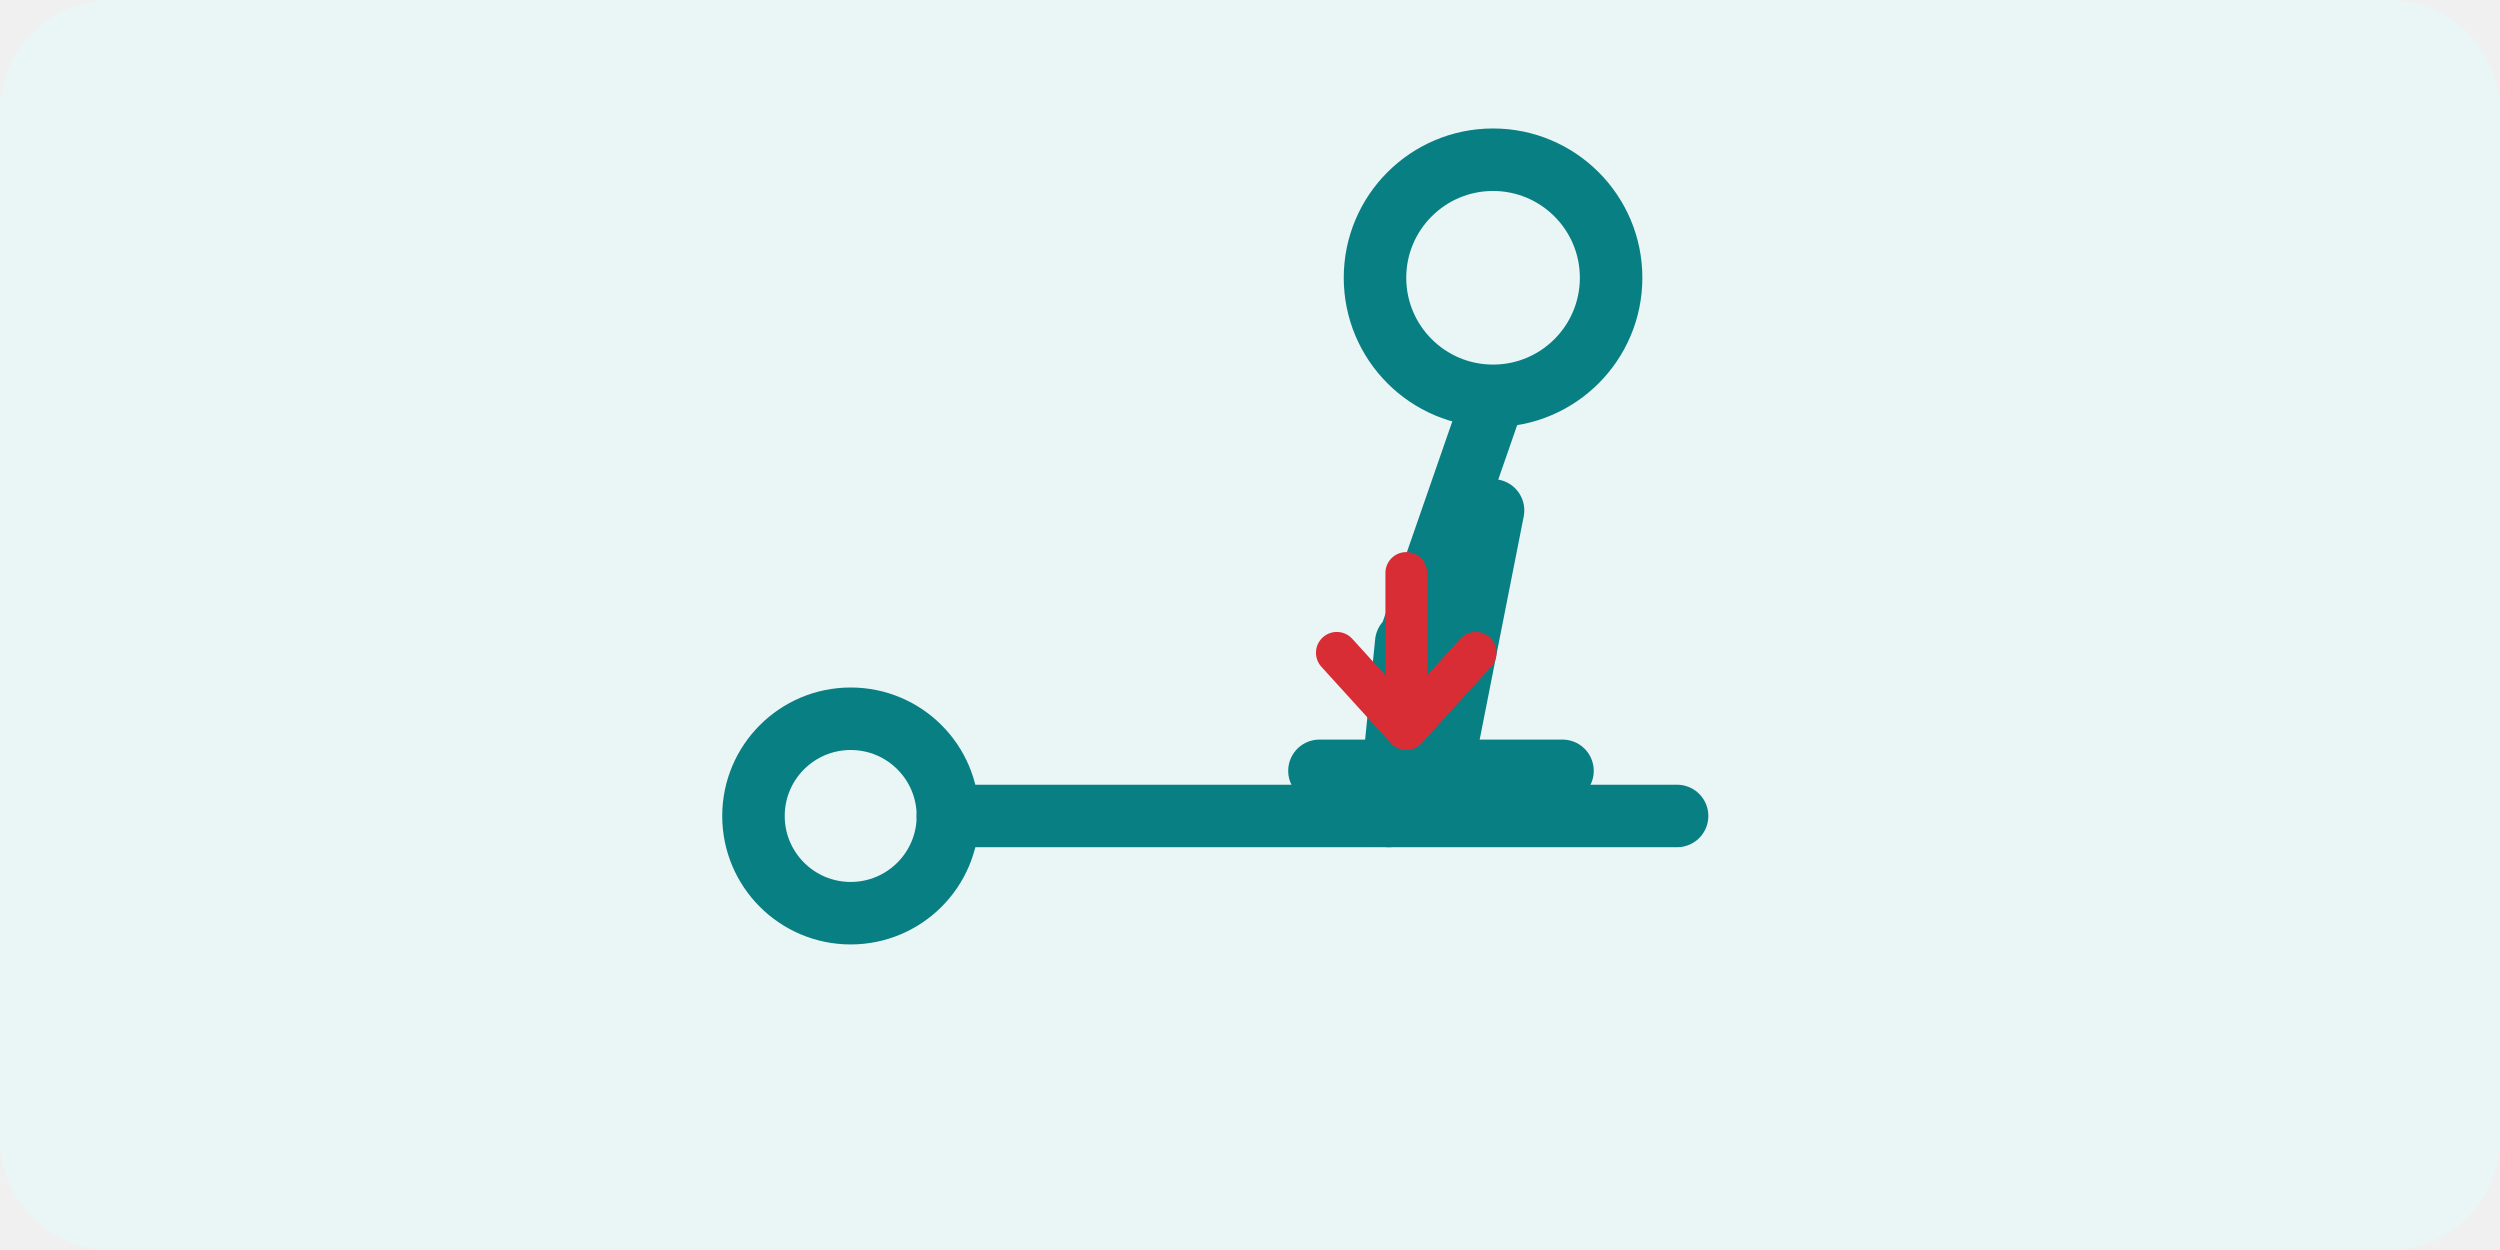
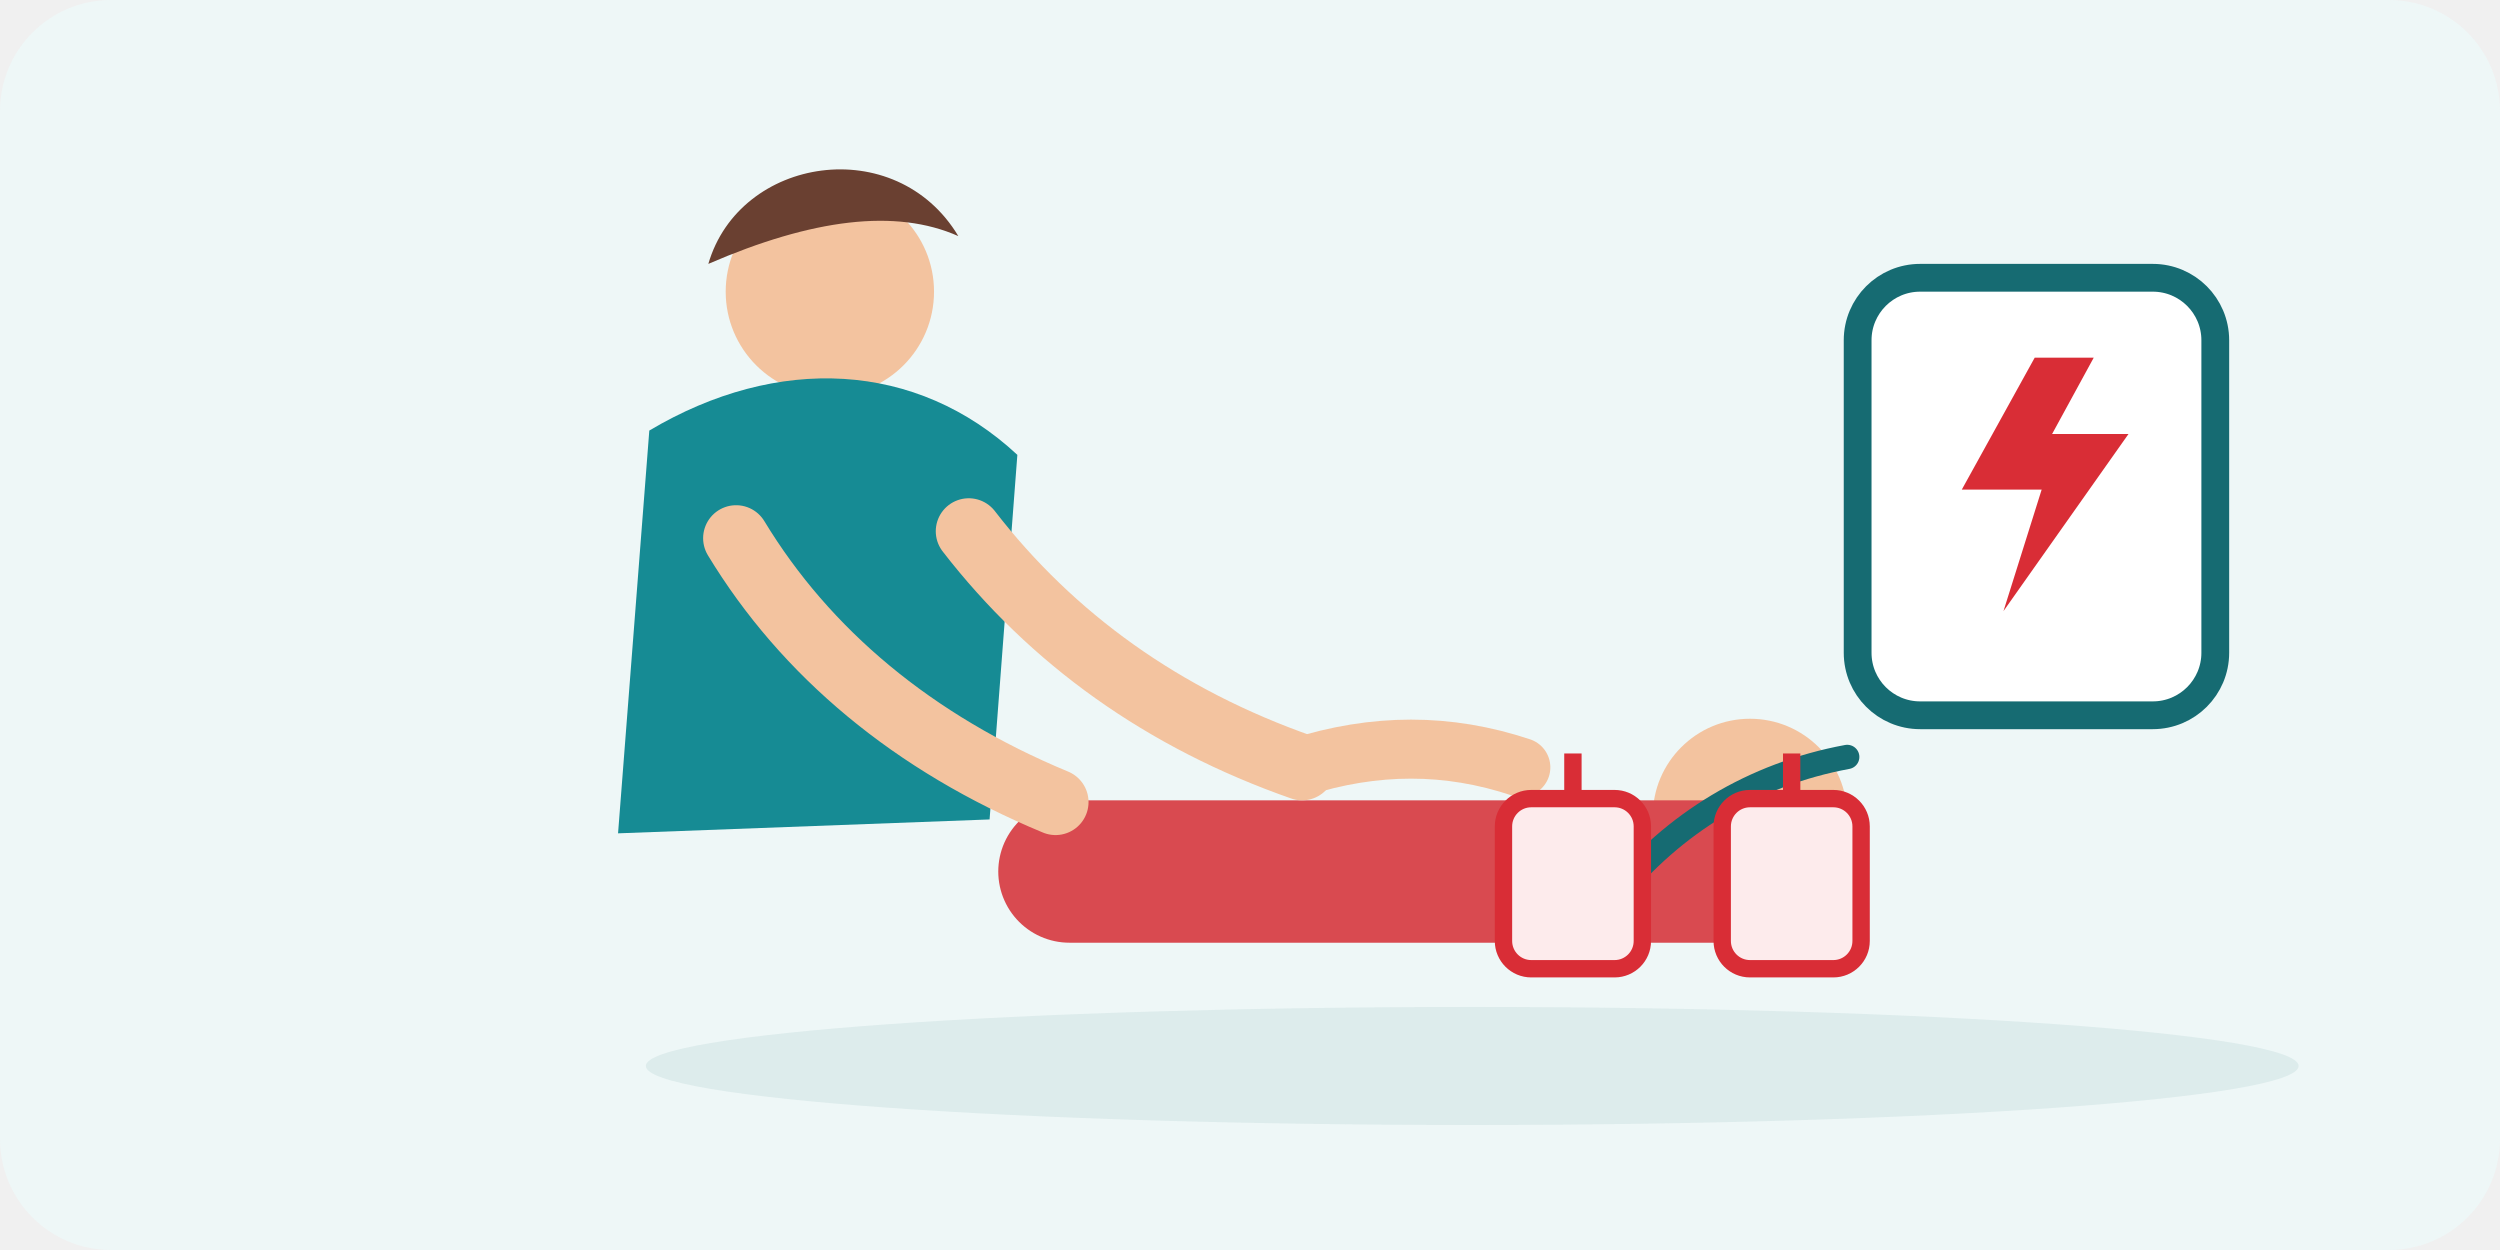
<svg xmlns="http://www.w3.org/2000/svg" viewBox="0 0 720 360">
-   <rect width="720" height="360" rx="32" fill="#EAF5F5" />
-   <g fill="none" stroke="#087F83" stroke-width="18" stroke-linecap="round" stroke-linejoin="round">
-     <circle cx="245" cy="235" r="28" />
-     <path d="M273 235h210" />
-     <circle cx="430" cy="80" r="34" />
-     <path d="M430 115l-25 72m25-40l-15 76M405 185l-5 50" />
-     <path d="M380 222h70" />
-   </g>
-   <path d="M405 165v42m-20-19l20 22 20-22" fill="none" stroke="#D92D36" stroke-width="12" stroke-linecap="round" stroke-linejoin="round" />
+   <rect width="720" height="360" rx="32" fill="#EEF7F7" />
+   <ellipse cx="424" cy="307" rx="238" ry="17" fill="#DDECEC" />
+   <circle cx="504" cy="235" r="28" fill="#F3C39F" />
+   <path d="M308 251h205" stroke="#D94A50" stroke-width="41" stroke-linecap="round" />
+   <circle cx="239" cy="84" r="30" fill="#F3C39F" />
+   <path d="M204 76c9-31 54-38 72-8-18-8-42-5-72 8z" fill="#6A4031" />
+   <path d="M187 124c37-22 77-20 106 7l-8 105-107 4z" fill="#168B94" />
+   <path d="M212 155c20 33 51 59 92 76M279 153c24 31 56 54 96 68" fill="none" stroke="#F3C39F" stroke-width="19" stroke-linecap="round" />
+   <path d="M374 221c22-7 43-7 64 0" fill="none" stroke="#F3C39F" stroke-width="17" stroke-linecap="round" />
+   <rect x="535" y="80" width="103" height="126" rx="18" fill="#FFFFFF" stroke="#166B72" stroke-width="8" />
+   <path d="M586 103l-21 38h23l-11 35 36-51h-22l12-22z" fill="#D92D36" />
+   <path d="M532 218c-27 5-50 19-67 40" fill="none" stroke="#166B72" stroke-width="7" stroke-linecap="round" />
+   <rect x="433" y="230" width="40" height="49" rx="8" fill="#FDEBEC" stroke="#D92D36" stroke-width="5" />
+   <rect x="496" y="230" width="40" height="49" rx="8" fill="#FDEBEC" stroke="#D92D36" stroke-width="5" />
+   <path d="M453 230v-13M516 230v-13" stroke="#D92D36" stroke-width="5" />
</svg>
